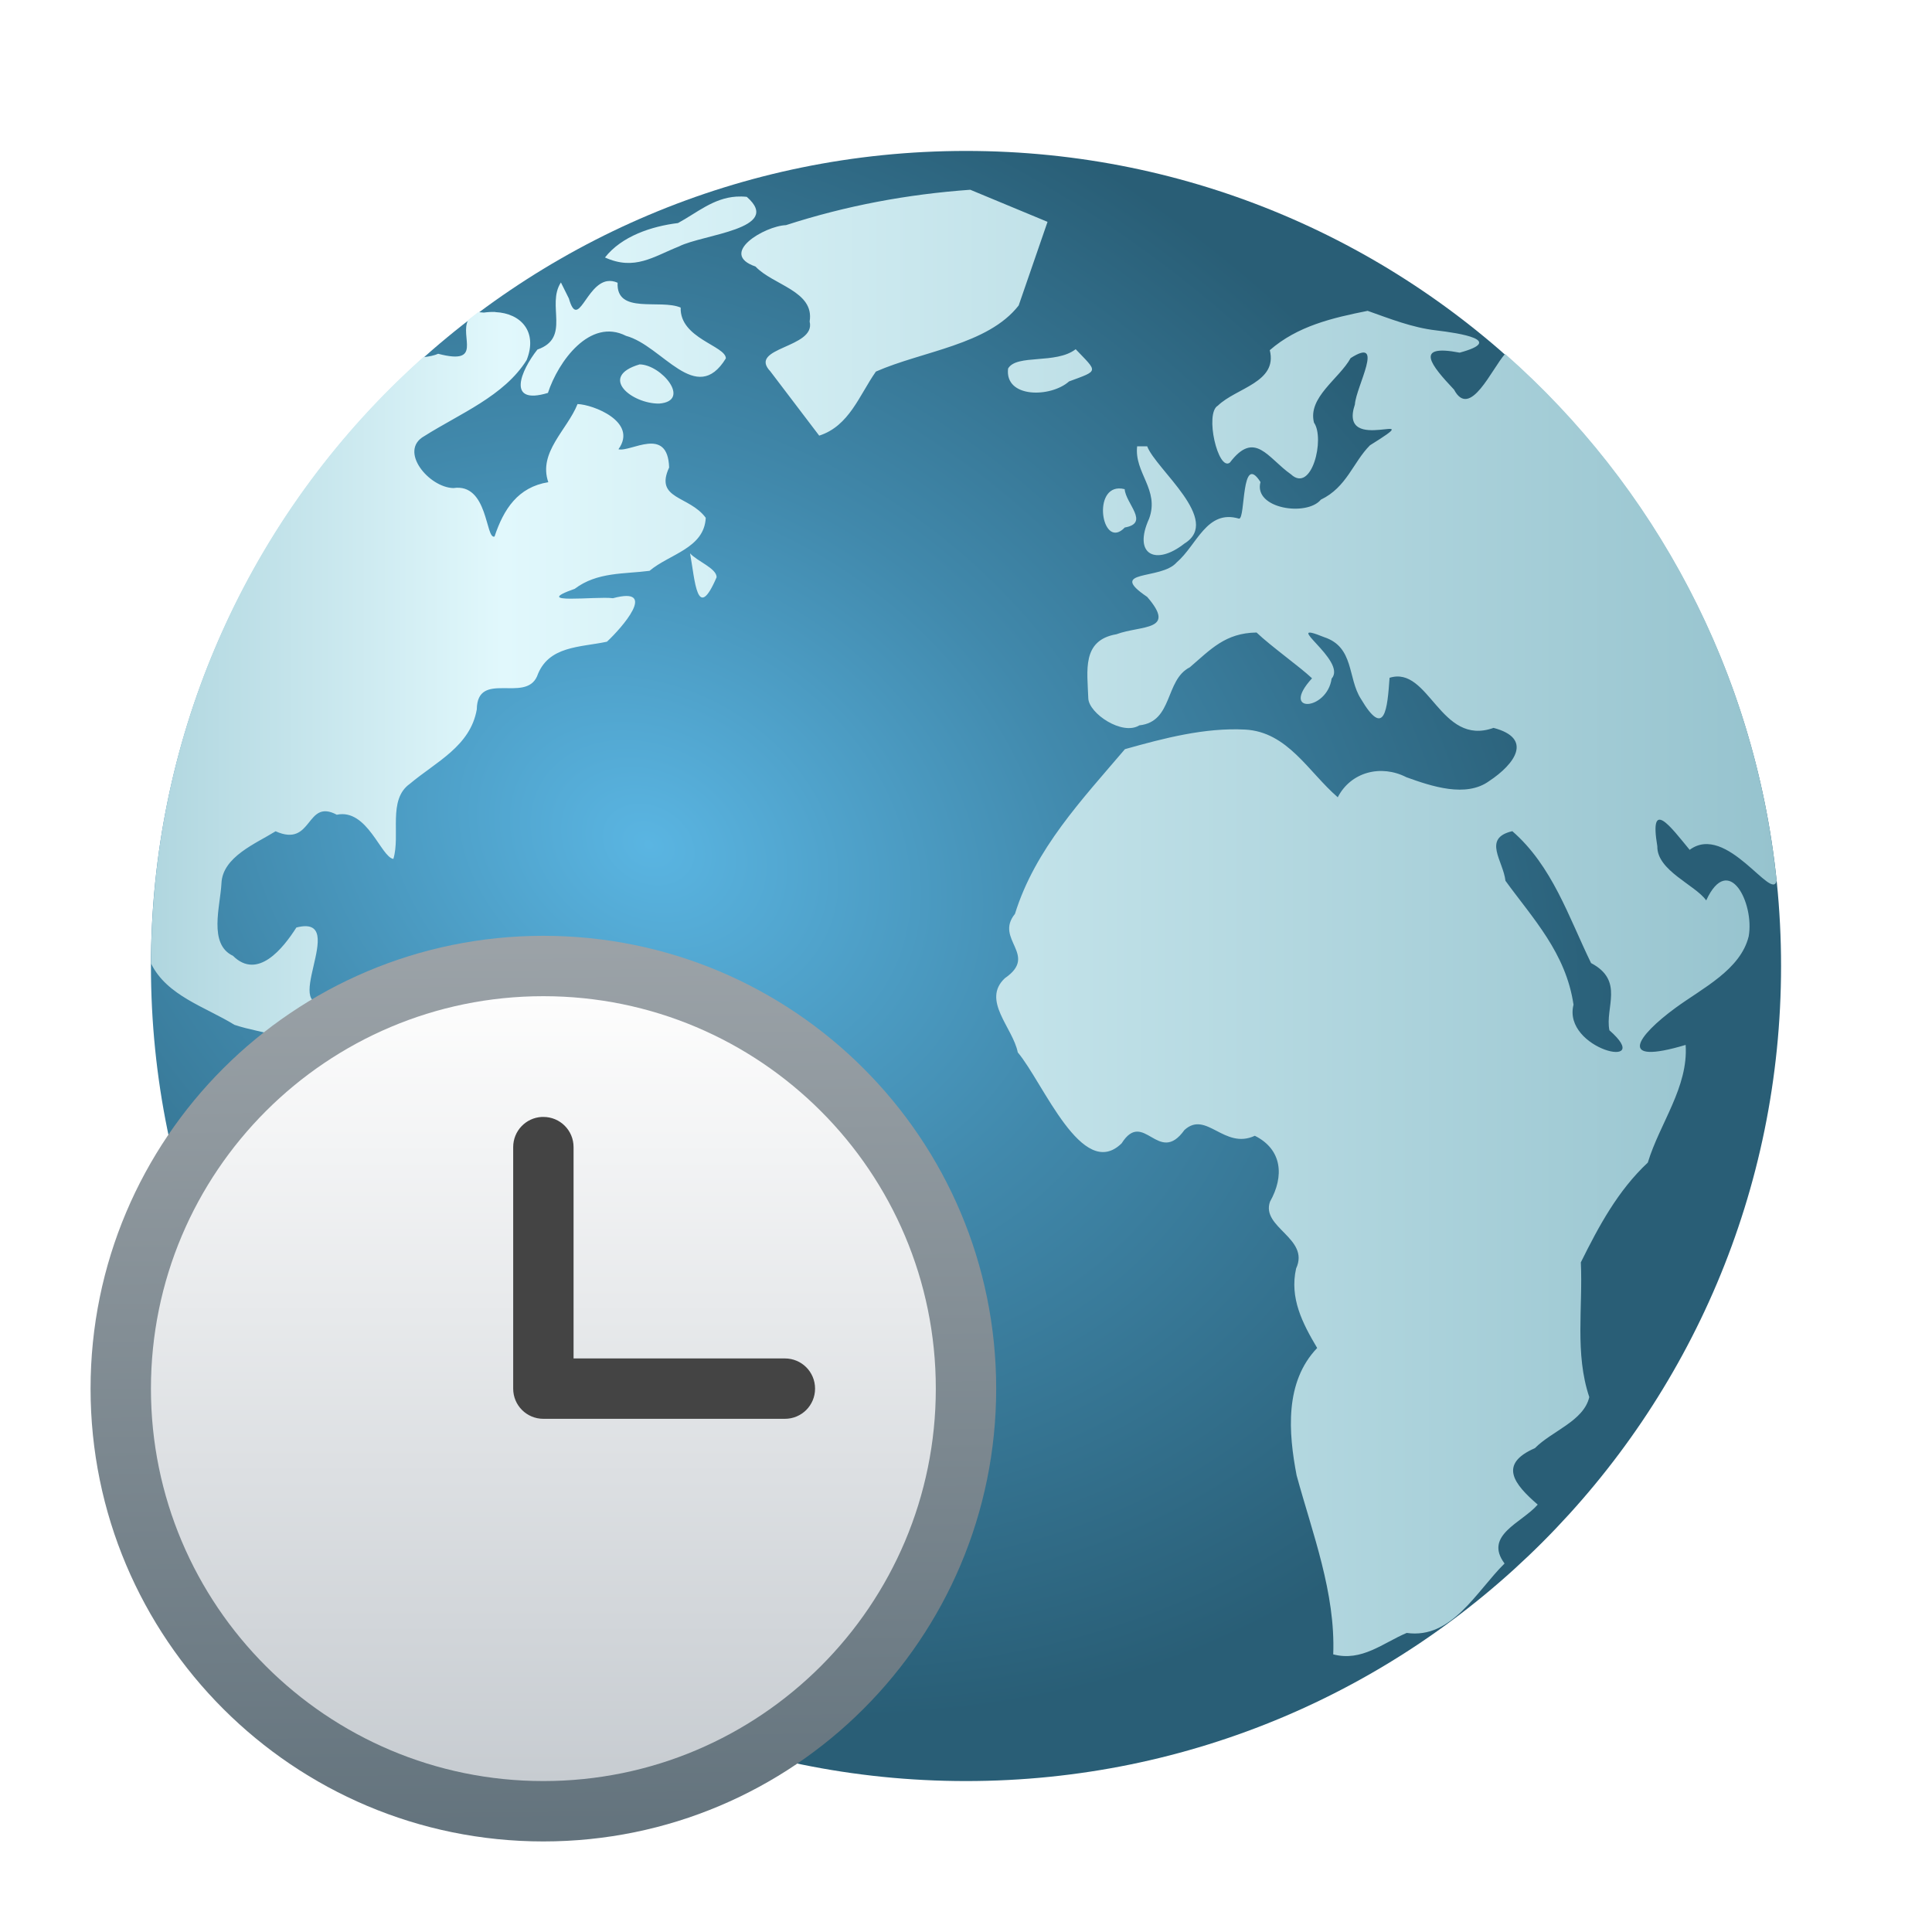
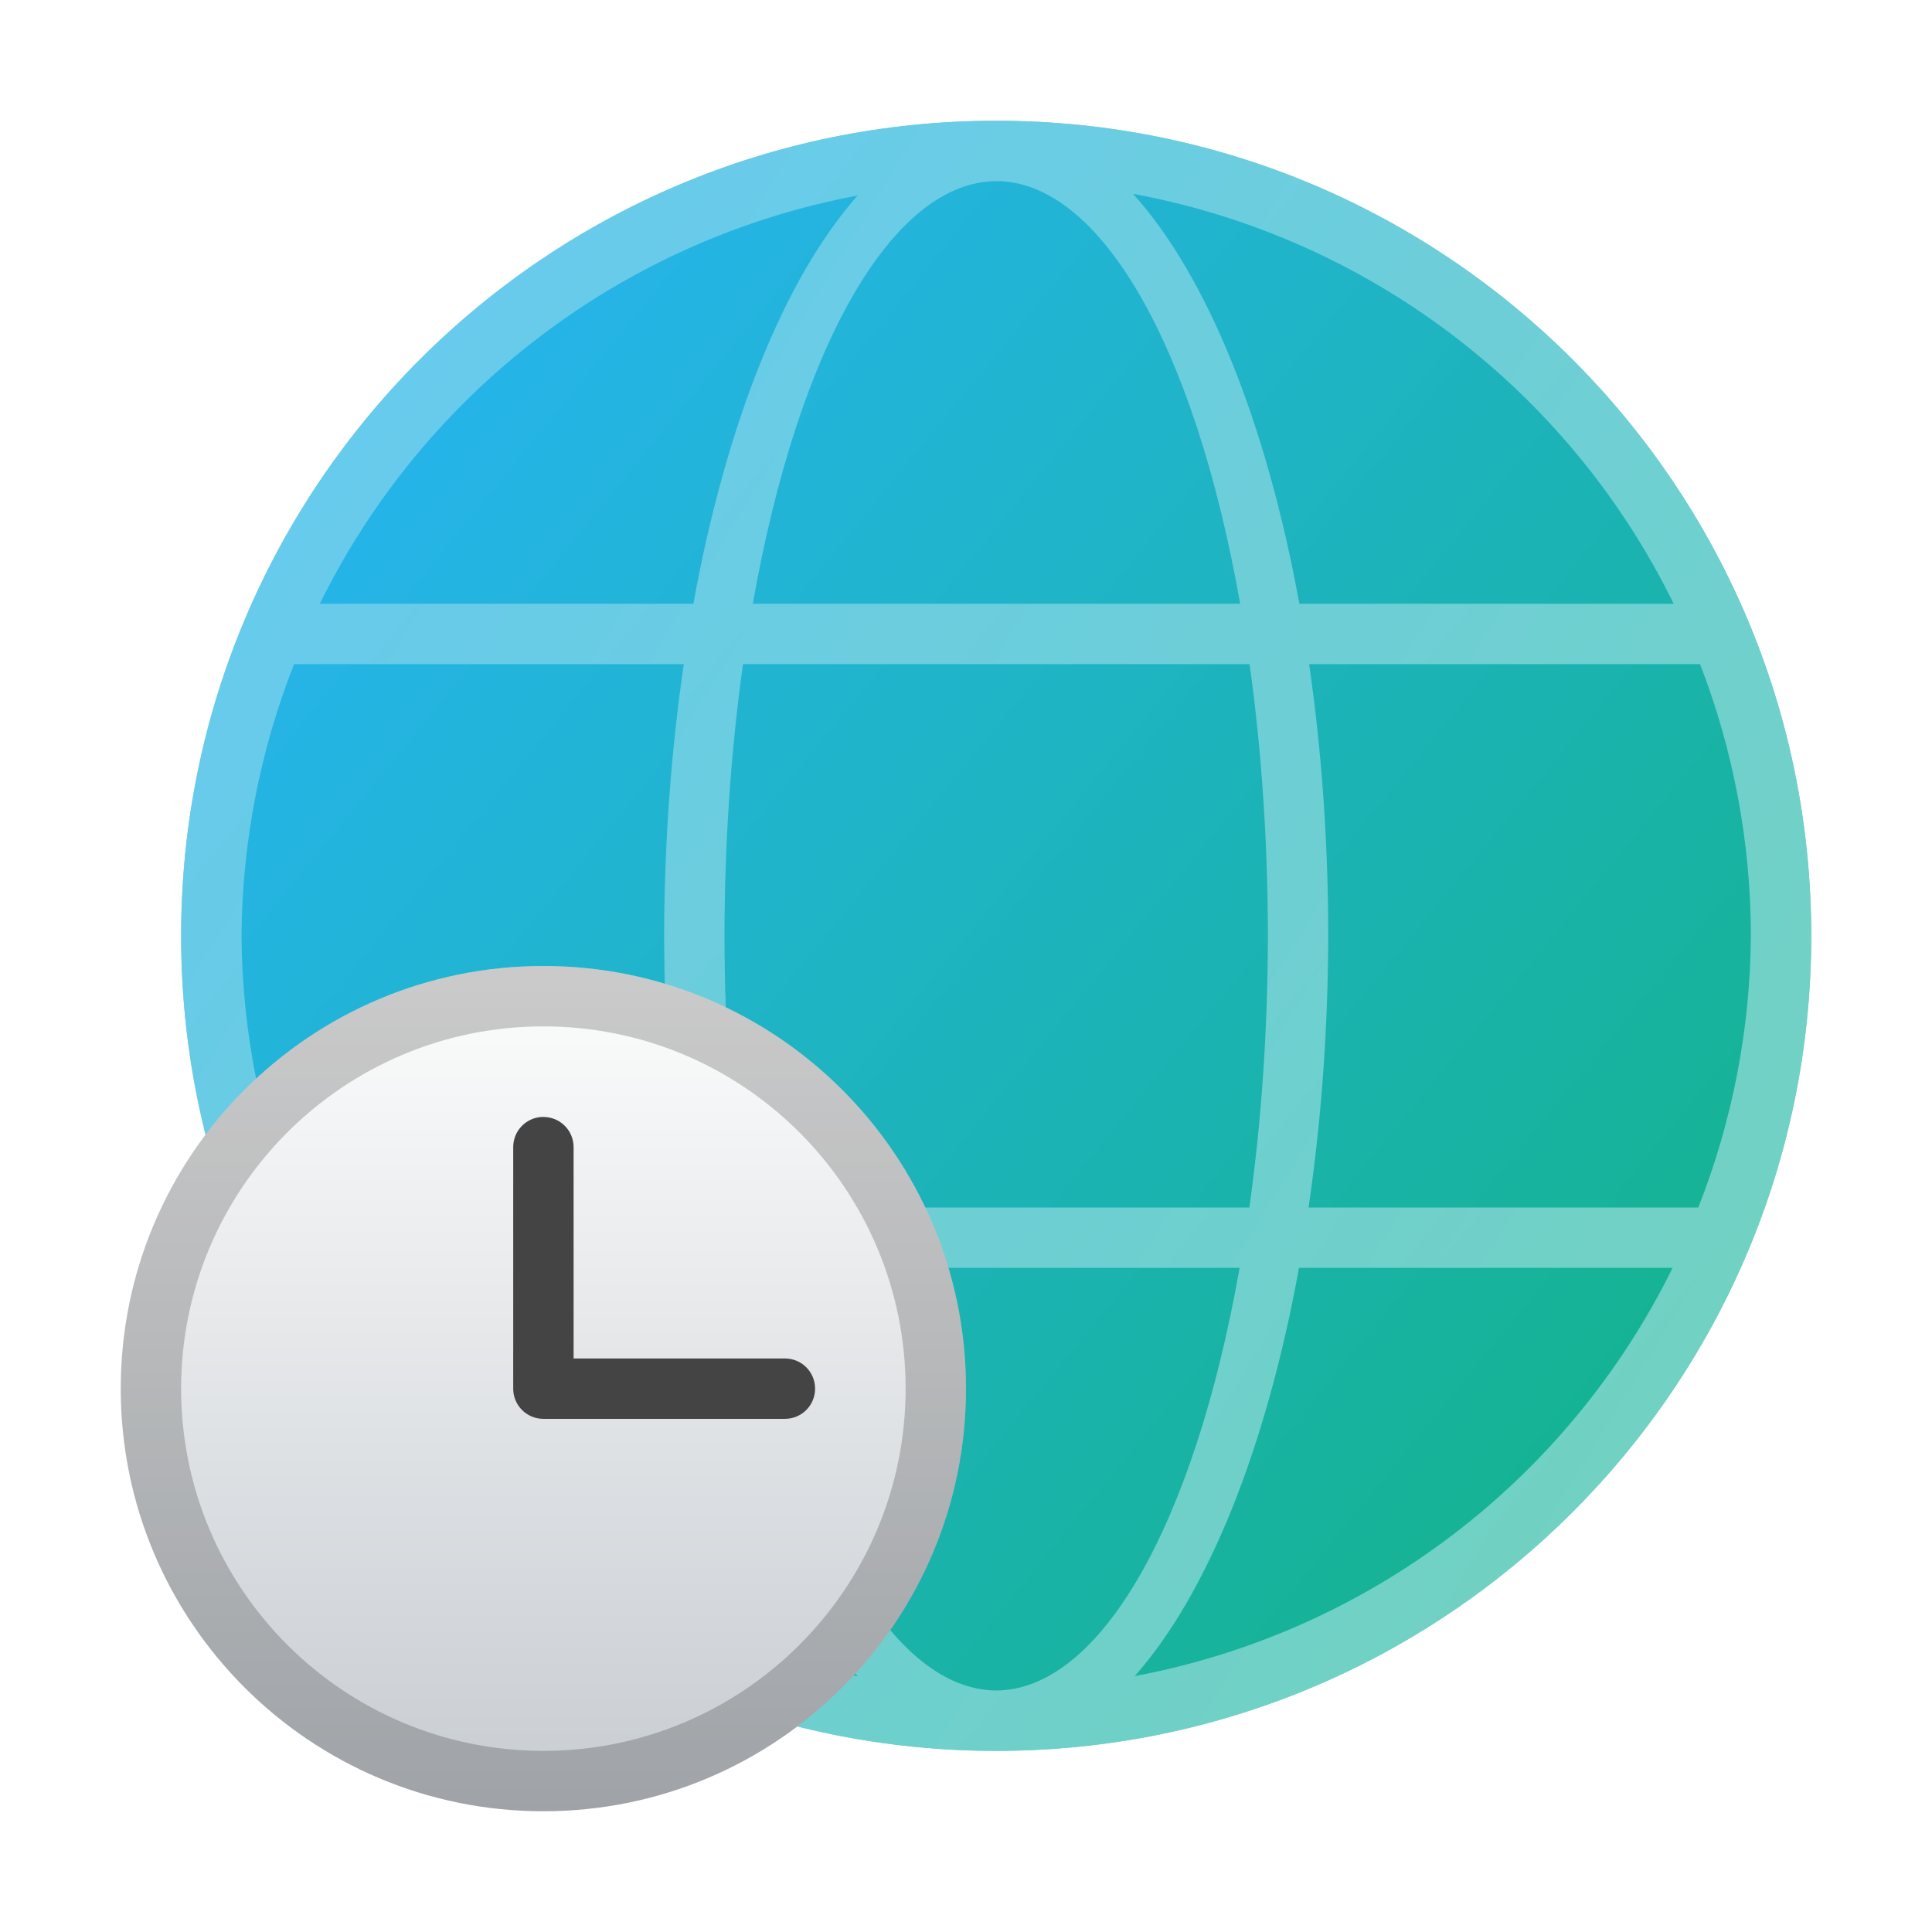
- <svg xmlns="http://www.w3.org/2000/svg" xmlns:xlink="http://www.w3.org/1999/xlink" width="64" height="64" viewBox="0 0 64 64" version="1.1" id="svg2535">
-   <defs id="defs2532">
-     <radialGradient id="radialGradient875" cx="20.107" cy="28.705" r="28" gradientTransform="matrix(1.06569,0.6017939,-0.4741559,0.839655,13.6661,-8.2264)" gradientUnits="userSpaceOnUse">
-       <stop stop-color="#5ab5e2" offset="0" id="stop2" />
-       <stop stop-color="#4189ac" offset=".459" id="stop4" />
-       <stop stop-color="#295e76" offset="1" id="stop6" />
-     </radialGradient>
-     <linearGradient id="linearGradient883" x1="4" x2="59.861" y1="31.36" y2="31.36" gradientTransform="matrix(0.96426,0,0,0.96426,1.143756,1.078366)" gradientUnits="userSpaceOnUse">
-       <stop stop-color="#b0d6df" offset="0" id="stop9" />
-       <stop stop-color="#e1f8fc" offset=".217" id="stop11" />
-       <stop stop-color="#96c3ce" offset="1" id="stop13" />
+ <svg xmlns="http://www.w3.org/2000/svg" xmlns:xlink="http://www.w3.org/1999/xlink" width="64" height="64" viewBox="0 0 64 64" version="1.1" id="svg5">
+   <defs id="defs2">
+     <linearGradient xlink:href="#linearGradient984" id="linearGradient7450" x1="2.91" y1="3.175" x2="14.552" y2="12.7" gradientUnits="userSpaceOnUse" gradientTransform="matrix(3.51887,0,0,3.51887,3.206899,1.206897)" />
+     <linearGradient id="linearGradient984">
+       <stop style="stop-color:#26b4eb;stop-opacity:1;" offset="0" id="stop980" />
+       <stop style="stop-color:#15b393;stop-opacity:1" offset="1" id="stop982" />
    </linearGradient>
-     <linearGradient xlink:href="#linearGradient1611" id="linearGradient1109" x1="1.837" y1="2.358" x2="1.867" y2="5.556" gradientUnits="userSpaceOnUse" gradientTransform="matrix(9.44882,0,0,9.44882,0.5000002,8.500004)" />
-     <linearGradient id="linearGradient1611">
-       <stop style="stop-color:#9ca3a8;stop-opacity:1;" offset="0" id="stop1607" />
-       <stop style="stop-color:#63737d;stop-opacity:1" offset="1" id="stop1609" />
+     <linearGradient id="linearGradient3933">
+       <stop style="stop-color:#93daee;stop-opacity:1" offset="0" id="stop3929" />
+       <stop style="stop-color:#afe5e3;stop-opacity:1" offset="1" id="stop3931" />
    </linearGradient>
-     <linearGradient xlink:href="#linearGradient3161" id="linearGradient3163" x1="8.467" y1="15.346" x2="8.467" y2="1.587" gradientUnits="userSpaceOnUse" gradientTransform="matrix(1.889764,0,0,1.889764,1.999983,29.99994)" />
+     <linearGradient xlink:href="#linearGradient3933" id="linearGradient1155" x1="3.084" y1="10.201" x2="25.814" y2="24.21" gradientUnits="userSpaceOnUse" gradientTransform="matrix(2,0,0,2,2,0)" />
+     <linearGradient xlink:href="#linearGradient3161" id="linearGradient3163" x1="8.467" y1="15.346" x2="8.467" y2="1.587" gradientUnits="userSpaceOnUse" gradientTransform="matrix(2.03513,0,0,2.03513,0.7692136,28.76916)" />
    <linearGradient id="linearGradient3161">
      <stop style="stop-color:#c7ccd1;stop-opacity:1;" offset="0" id="stop3157" />
      <stop style="stop-color:#fdfdfd;stop-opacity:1" offset="1" id="stop3159" />
    </linearGradient>
-     <radialGradient id="radialGradient875-3" cx="20.107" cy="28.705" r="28" gradientTransform="matrix(0.5131188,0.2897576,-0.2283012,0.4042853,6.17264,-4.368376)" gradientUnits="userSpaceOnUse">
-       <stop stop-color="#5ab5e2" offset="0" id="stop2-6" />
-       <stop stop-color="#4189ac" offset=".459" id="stop4-7" />
-       <stop stop-color="#295e76" offset="1" id="stop6-5" />
-     </radialGradient>
  </defs>
-   <rect x="5" y="5" width="54" height="54" rx="27" ry="27" fill="url(#radialGradient875)" id="rect30" style="fill:url(#radialGradient875);stroke-width:0.964" />
-   <path id="path32" style="fill:url(#linearGradient883);stroke-width:0.964" d="m 32.142,6.286 c -2.082,0.148 -4.118,0.528 -6.105,1.172 -0.709,0.028 -2.253,0.943 -1.01,1.371 0.578,0.618 1.961,0.812 1.793,1.821 0.223,0.887 -2.063,0.847 -1.302,1.651 0.539,0.71 1.079,1.42 1.619,2.13 0.996,-0.32 1.326,-1.336 1.878,-2.122 1.538,-0.678 3.713,-0.885 4.73,-2.19 C 34.062,9.196 34.383,8.272 34.701,7.349 33.848,6.994 32.995,6.64 32.142,6.286 Z m -7.748,0.227 c -0.766,0.049 -1.312,0.54 -1.935,0.876 -0.877,0.107 -1.865,0.435 -2.418,1.14 0.983,0.446 1.601,-0.028 2.45,-0.365 0.788,-0.404 3.471,-0.575 2.247,-1.643 -0.119,-0.013 -0.235,-0.015 -0.345,-0.008 z M 20.122,9.312 C 19.404,9.419 19.15,10.953 18.845,9.888 18.757,9.71 18.668,9.535 18.581,9.357 18.09,10.105 18.924,11.187 17.802,11.58 c -0.554,0.701 -1.036,1.854 0.349,1.436 0.339,-1.039 1.391,-2.499 2.588,-1.89 1.206,0.324 2.321,2.351 3.306,0.746 -3.97e-4,-0.417 -1.531,-0.662 -1.497,-1.683 -0.681,-0.292 -2.14,0.239 -2.089,-0.823 -0.123,-0.055 -0.234,-0.068 -0.337,-0.053 z m 25.178,0.986 c -1.165,0.233 -2.318,0.501 -3.237,1.302 0.267,1.067 -1.108,1.245 -1.72,1.838 -0.444,0.251 0.008,2.187 0.398,1.886 0.828,-1.092 1.255,-0.15 2.024,0.389 0.692,0.643 1.13,-1.194 0.763,-1.712 -0.216,-0.835 0.835,-1.454 1.213,-2.138 1.155,-0.741 0.179,0.945 0.142,1.533 -0.583,1.74 2.588,0.055 0.499,1.355 -0.56,0.56 -0.766,1.388 -1.627,1.801 -0.465,0.567 -2.239,0.301 -2,-0.584 -0.648,-1.016 -0.49,1.224 -0.71,1.213 -1.074,-0.32 -1.395,0.879 -2.069,1.452 -0.515,0.592 -2.332,0.223 -0.974,1.14 0.991,1.143 -0.199,0.933 -1.018,1.237 -1.158,0.199 -0.963,1.211 -0.933,2.122 0.018,0.502 1.129,1.247 1.692,0.896 1.124,-0.12 0.84,-1.502 1.671,-1.923 0.69,-0.591 1.174,-1.138 2.211,-1.152 0.479,0.457 1.445,1.144 1.838,1.517 -1.082,1.179 0.498,1.083 0.649,0.008 0.534,-0.592 -1.759,-1.983 -0.247,-1.371 1.001,0.33 0.772,1.354 1.217,2.044 0.791,1.338 0.876,0.337 0.949,-0.698 1.315,-0.413 1.672,2.293 3.444,1.659 1.328,0.349 0.697,1.206 -0.142,1.76 -0.766,0.559 -1.906,0.178 -2.746,-0.126 -0.832,-0.427 -1.834,-0.184 -2.272,0.665 -0.972,-0.839 -1.659,-2.169 -3.071,-2.243 -1.337,-0.069 -2.689,0.286 -3.979,0.649 -1.429,1.678 -2.977,3.312 -3.643,5.456 -0.691,0.85 0.793,1.356 -0.333,2.13 -0.784,0.732 0.264,1.638 0.426,2.458 0.843,1 2.137,4.286 3.44,3.014 0.733,-1.158 1.219,0.761 2.081,-0.442 0.725,-0.662 1.315,0.663 2.332,0.191 0.905,0.451 0.981,1.337 0.503,2.182 -0.307,0.859 1.33,1.212 0.864,2.215 -0.22,0.98 0.211,1.813 0.698,2.633 -1.083,1.13 -0.952,2.803 -0.681,4.219 0.53,1.941 1.289,3.887 1.213,5.93 0.949,0.249 1.65,-0.38 2.434,-0.71 1.497,0.212 2.311,-1.384 3.241,-2.3 -0.698,-0.939 0.573,-1.344 1.099,-1.951 -0.787,-0.68 -1.311,-1.339 -0.093,-1.87 0.562,-0.571 1.617,-0.896 1.801,-1.692 -0.484,-1.441 -0.209,-2.972 -0.28,-4.462 0.596,-1.202 1.228,-2.378 2.219,-3.306 0.395,-1.303 1.346,-2.499 1.253,-3.898 -2.309,0.691 -1.612,-0.293 -0.333,-1.229 0.888,-0.651 2.152,-1.259 2.422,-2.369 0.194,-1.096 -0.663,-2.799 -1.408,-1.189 -0.362,-0.513 -1.636,-0.988 -1.619,-1.793 -0.273,-1.624 0.438,-0.649 1.071,0.118 1.222,-0.906 2.748,1.752 2.88,1.018 -0.717,-6.944 -4.047,-13.089 -8.993,-17.447 -0.442,0.489 -1.164,2.183 -1.692,1.184 -0.755,-0.801 -1.351,-1.522 0.187,-1.225 1.507,-0.409 0.007,-0.645 -0.783,-0.738 -0.792,-0.092 -1.526,-0.385 -2.272,-0.649 z m -28.89,0.037 c -0.121,-0.005 -0.25,0.001 -0.381,0.02 l -0.146,-0.012 -0.041,-0.004 c -0.113,0.084 -0.221,0.174 -0.333,0.26 -0.29,0.548 0.506,1.513 -0.994,1.12 -0.121,0.055 -0.288,0.091 -0.495,0.114 -5.52,4.92 -8.993,12.079 -9.017,20.083 0.523,1.072 1.803,1.439 2.762,2.032 0.976,0.334 2.204,0.285 2.689,1.363 0.543,0.569 1.272,1.33 2.048,1.391 1.193,-0.382 1.36,0.701 0.759,1.501 -0.065,0.876 -1.038,1.582 -0.929,2.353 0.217,0.864 -1.089,1.814 -0.211,2.604 0.924,1.652 1.914,3.258 3.164,4.685 0.777,0.681 0.685,1.619 0.596,2.556 -0.308,0.99 0.626,1.562 1.128,2.28 -0.192,0.351 -0.367,0.861 -0.535,1.428 1.315,0.923 2.712,1.734 4.186,2.414 0.737,-1.066 1.39,-1.857 1.74,-1.866 0.702,-0.492 0.849,-1.603 1.331,-2.341 -0.015,-0.784 -0.515,-1.515 0.3,-2.369 0.614,-0.518 1.881,-0.172 2.109,-1.253 0.834,-0.859 0.158,-2.049 0.158,-3.091 0.648,-0.887 1.763,-1.569 1.639,-2.795 0.14,-1.829 -3.152,-1.747 -4.312,-2.856 -1.426,-0.041 -1.137,-1.985 -2.247,-2.243 -1.102,0.055 -1.5,-0.807 -1.89,-1.683 -0.607,-0.414 -1.75,0.425 -2.385,-0.093 -0.719,-0.379 -1.365,-1.792 -2.174,-0.909 -1.066,0.773 -2.112,1.557 -3.123,0.264 -0.656,-0.591 0.166,-2.268 -0.763,-2.162 -1.982,0.717 0.63,-2.878 -1.225,-2.401 -0.439,0.689 -1.282,1.752 -2.101,0.937 -0.823,-0.387 -0.418,-1.647 -0.381,-2.401 0.036,-0.882 1.152,-1.322 1.793,-1.724 1.244,0.556 0.988,-1.102 2.028,-0.548 1.009,-0.215 1.465,1.404 1.874,1.464 0.241,-0.797 -0.196,-1.961 0.544,-2.487 0.864,-0.728 2.006,-1.244 2.219,-2.466 0.018,-1.306 1.602,-0.206 1.996,-1.095 0.363,-1.019 1.423,-0.956 2.316,-1.148 0.489,-0.453 1.716,-1.85 0.199,-1.44 -0.553,-0.075 -2.777,0.22 -1.266,-0.312 0.744,-0.563 1.643,-0.486 2.478,-0.596 0.658,-0.557 1.811,-0.742 1.862,-1.756 -0.546,-0.743 -1.704,-0.602 -1.213,-1.667 -0.047,-1.393 -1.276,-0.498 -1.679,-0.604 0.655,-0.911 -0.849,-1.484 -1.355,-1.497 -0.344,0.859 -1.31,1.6 -0.969,2.588 -1.007,0.164 -1.478,0.893 -1.781,1.801 -0.302,0.105 -0.207,-1.78 -1.363,-1.606 -0.816,-0.02 -1.825,-1.24 -0.965,-1.72 1.178,-0.746 2.646,-1.328 3.391,-2.519 0.375,-0.933 -0.184,-1.552 -1.034,-1.59 z m 19.223,1.233 c -0.65,0.506 -1.962,0.153 -2.239,0.641 -0.117,0.984 1.41,0.969 2.02,0.426 0.997,-0.369 0.953,-0.299 0.219,-1.067 z m -14.445,0.503 c -1.382,0.407 -0.253,1.31 0.649,1.298 1.076,-0.087 0.076,-1.29 -0.649,-1.298 z m 16.481,2.714 c -0.099,0.88 0.747,1.434 0.398,2.393 -0.55,1.208 0.228,1.57 1.168,0.828 1.255,-0.768 -0.941,-2.454 -1.233,-3.221 z m -0.608,1.395 c -0.887,0.028 -0.528,2.056 0.199,1.294 0.835,-0.146 0.033,-0.788 -0.004,-1.27 -0.071,-0.017 -0.136,-0.026 -0.195,-0.024 z m -14.202,2.15 c 0.166,0.895 0.225,2.316 0.88,0.791 -8.98e-4,-0.296 -0.647,-0.529 -0.88,-0.791 z m 27.239,9.204 c 1.326,1.156 1.861,2.833 2.608,4.369 1.112,0.584 0.454,1.477 0.608,2.227 1.548,1.356 -1.567,0.631 -1.189,-0.848 -0.253,-1.718 -1.354,-2.863 -2.255,-4.105 -0.071,-0.658 -0.777,-1.409 0.227,-1.643 z" />
-   <circle style="fill:url(#linearGradient1109);fill-opacity:1;stroke-width:0.938;stroke-linejoin:round" id="path1021" cx="18" cy="46" r="15" />
-   <circle style="fill:url(#linearGradient3163);fill-opacity:1;stroke-width:0.5" id="path2899" cx="18" cy="46" r="13" />
-   <path id="rect1636" style="fill:#444444;fill-opacity:1;stroke-width:1;stroke-linejoin:round" d="M 17.949,37 C 17.419,37.027 17,37.463 17,38 v 7.949 c -8.61e-4,0.017 0,0.033 0,0.051 0,0.554 0.446,1 1,1 H 18.051 26 C 26.554,47 27,46.554 27,46 27,45.446 26.554,45 26,45 h -7 v -7 c 0,-0.554 -0.446,-1 -1,-1 -0.017,0 -0.034,-8.6e-4 -0.051,0 z" />
+   <circle style="fill:url(#linearGradient7450);fill-opacity:1;stroke-width:3.965;stroke-linecap:round;stroke-linejoin:round" id="path7362" cx="33" cy="31" r="27" />
+   <path id="path371" style="opacity:0.6;fill:url(#linearGradient1155);fill-opacity:1;stroke-width:2" d="M 33,4 A 27,27 0 0 0 6,31 27,27 0 0 0 33,58 27,27 0 0 0 60,31 27,27 0 0 0 33,4 Z m 0,2 A 25,25 0 0 1 35.27,6.109 25,25 0 0 0 33,6 Z m 0,0 a 9,25 0 0 1 8.082,14 H 24.938 A 9,25 0 0 1 33,6 Z m 2.281,0.109 A 25,25 0 0 1 37.504,6.418 25,25 0 0 0 35.281,6.109 Z m -4.984,0.082 a 25,25 0 0 0 -1.863,0.281 25,25 0 0 1 1.863,-0.281 z m 7.238,0.23 A 25,25 0 0 1 56.316,22 25,25 0 0 1 58,31 25,25 0 0 1 56.258,40 25,25 0 0 1 55.406,42 25,25 0 0 1 37.59,55.523 11,27 0 0 0 43.031,42 h 12.375 a 25,25 0 0 0 0.852,-2 H 43.348 A 11,27 0 0 0 44,31 11,27 0 0 0 43.367,22 H 56.316 A 25,25 0 0 0 55.445,20 H 43.043 A 11,27 0 0 0 37.535,6.422 Z m -9.125,0.055 A 11,27 0 0 0 22.969,20 h -12.375 A 25,25 0 0 0 9.742,22 H 22.652 A 11,27 0 0 0 22,31 11,27 0 0 0 22.652,40 H 9.742 a 25,25 0 0 0 0.852,2 h 12.375 A 11,27 0 0 0 28.41,55.523 25,25 0 0 1 10.594,42 25,25 0 0 1 9.742,40 25,25 0 0 1 8,31 25,25 0 0 1 9.742,22 25,25 0 0 1 10.594,20 25,25 0 0 1 28.41,6.477 Z M 24.613,22 h 16.781 A 9,25 0 0 1 42,31 9,25 0 0 1 41.387,40 H 24.613 A 9,25 0 0 1 24,31 9,25 0 0 1 24.613,22 Z M 24.938,42 h 16.125 A 9,25 0 0 1 33,56 9,25 0 0 1 24.938,42 Z m 3.496,13.527 a 25,25 0 0 0 1.863,0.281 25,25 0 0 1 -1.863,-0.281 z m 9.133,0 a 25,25 0 0 1 -1.863,0.281 25,25 0 0 0 1.863,-0.281 z" />
+   <circle style="fill:url(#linearGradient3163);fill-opacity:1;stroke-width:0.538" id="path2899" cx="18" cy="46" r="14" />
+   <path id="rect1636" style="fill:#444444;fill-opacity:1;stroke-width:1;stroke-linejoin:round" d="m 17.95,37 c -0.53,0.027 -0.949,0.463 -0.949,1 V 45.95 c -8.6e-4,0.017 0,0.033 0,0.051 0,0.554 0.446,1 1,1 h 0.051 7.949 c 0.554,2e-6 1,-0.446 1,-1 0,-0.554 -0.446,-1 -1,-1 h -7 v -7 c 0,-0.554 -0.446,-1 -1,-1 -0.017,0 -0.034,-8.6e-4 -0.051,0 z" />
+   <path id="path2120" style="opacity:0.2;fill:#000000;stroke-width:3.111" d="m 18,32 c -7.732,0 -14,6.268 -14,14 -6e-7,7.732 6.268,14 14,14 7.732,0 14,-6.268 14,-14 0,-7.732 -6.268,-14 -14,-14 z m 0,2 c 6.627,0 12,5.373 12,12 0,6.627 -5.373,12 -12,12 C 11.373,58 6,52.627 6,46 6,39.373 11.373,34 18,34 Z" />
</svg>
